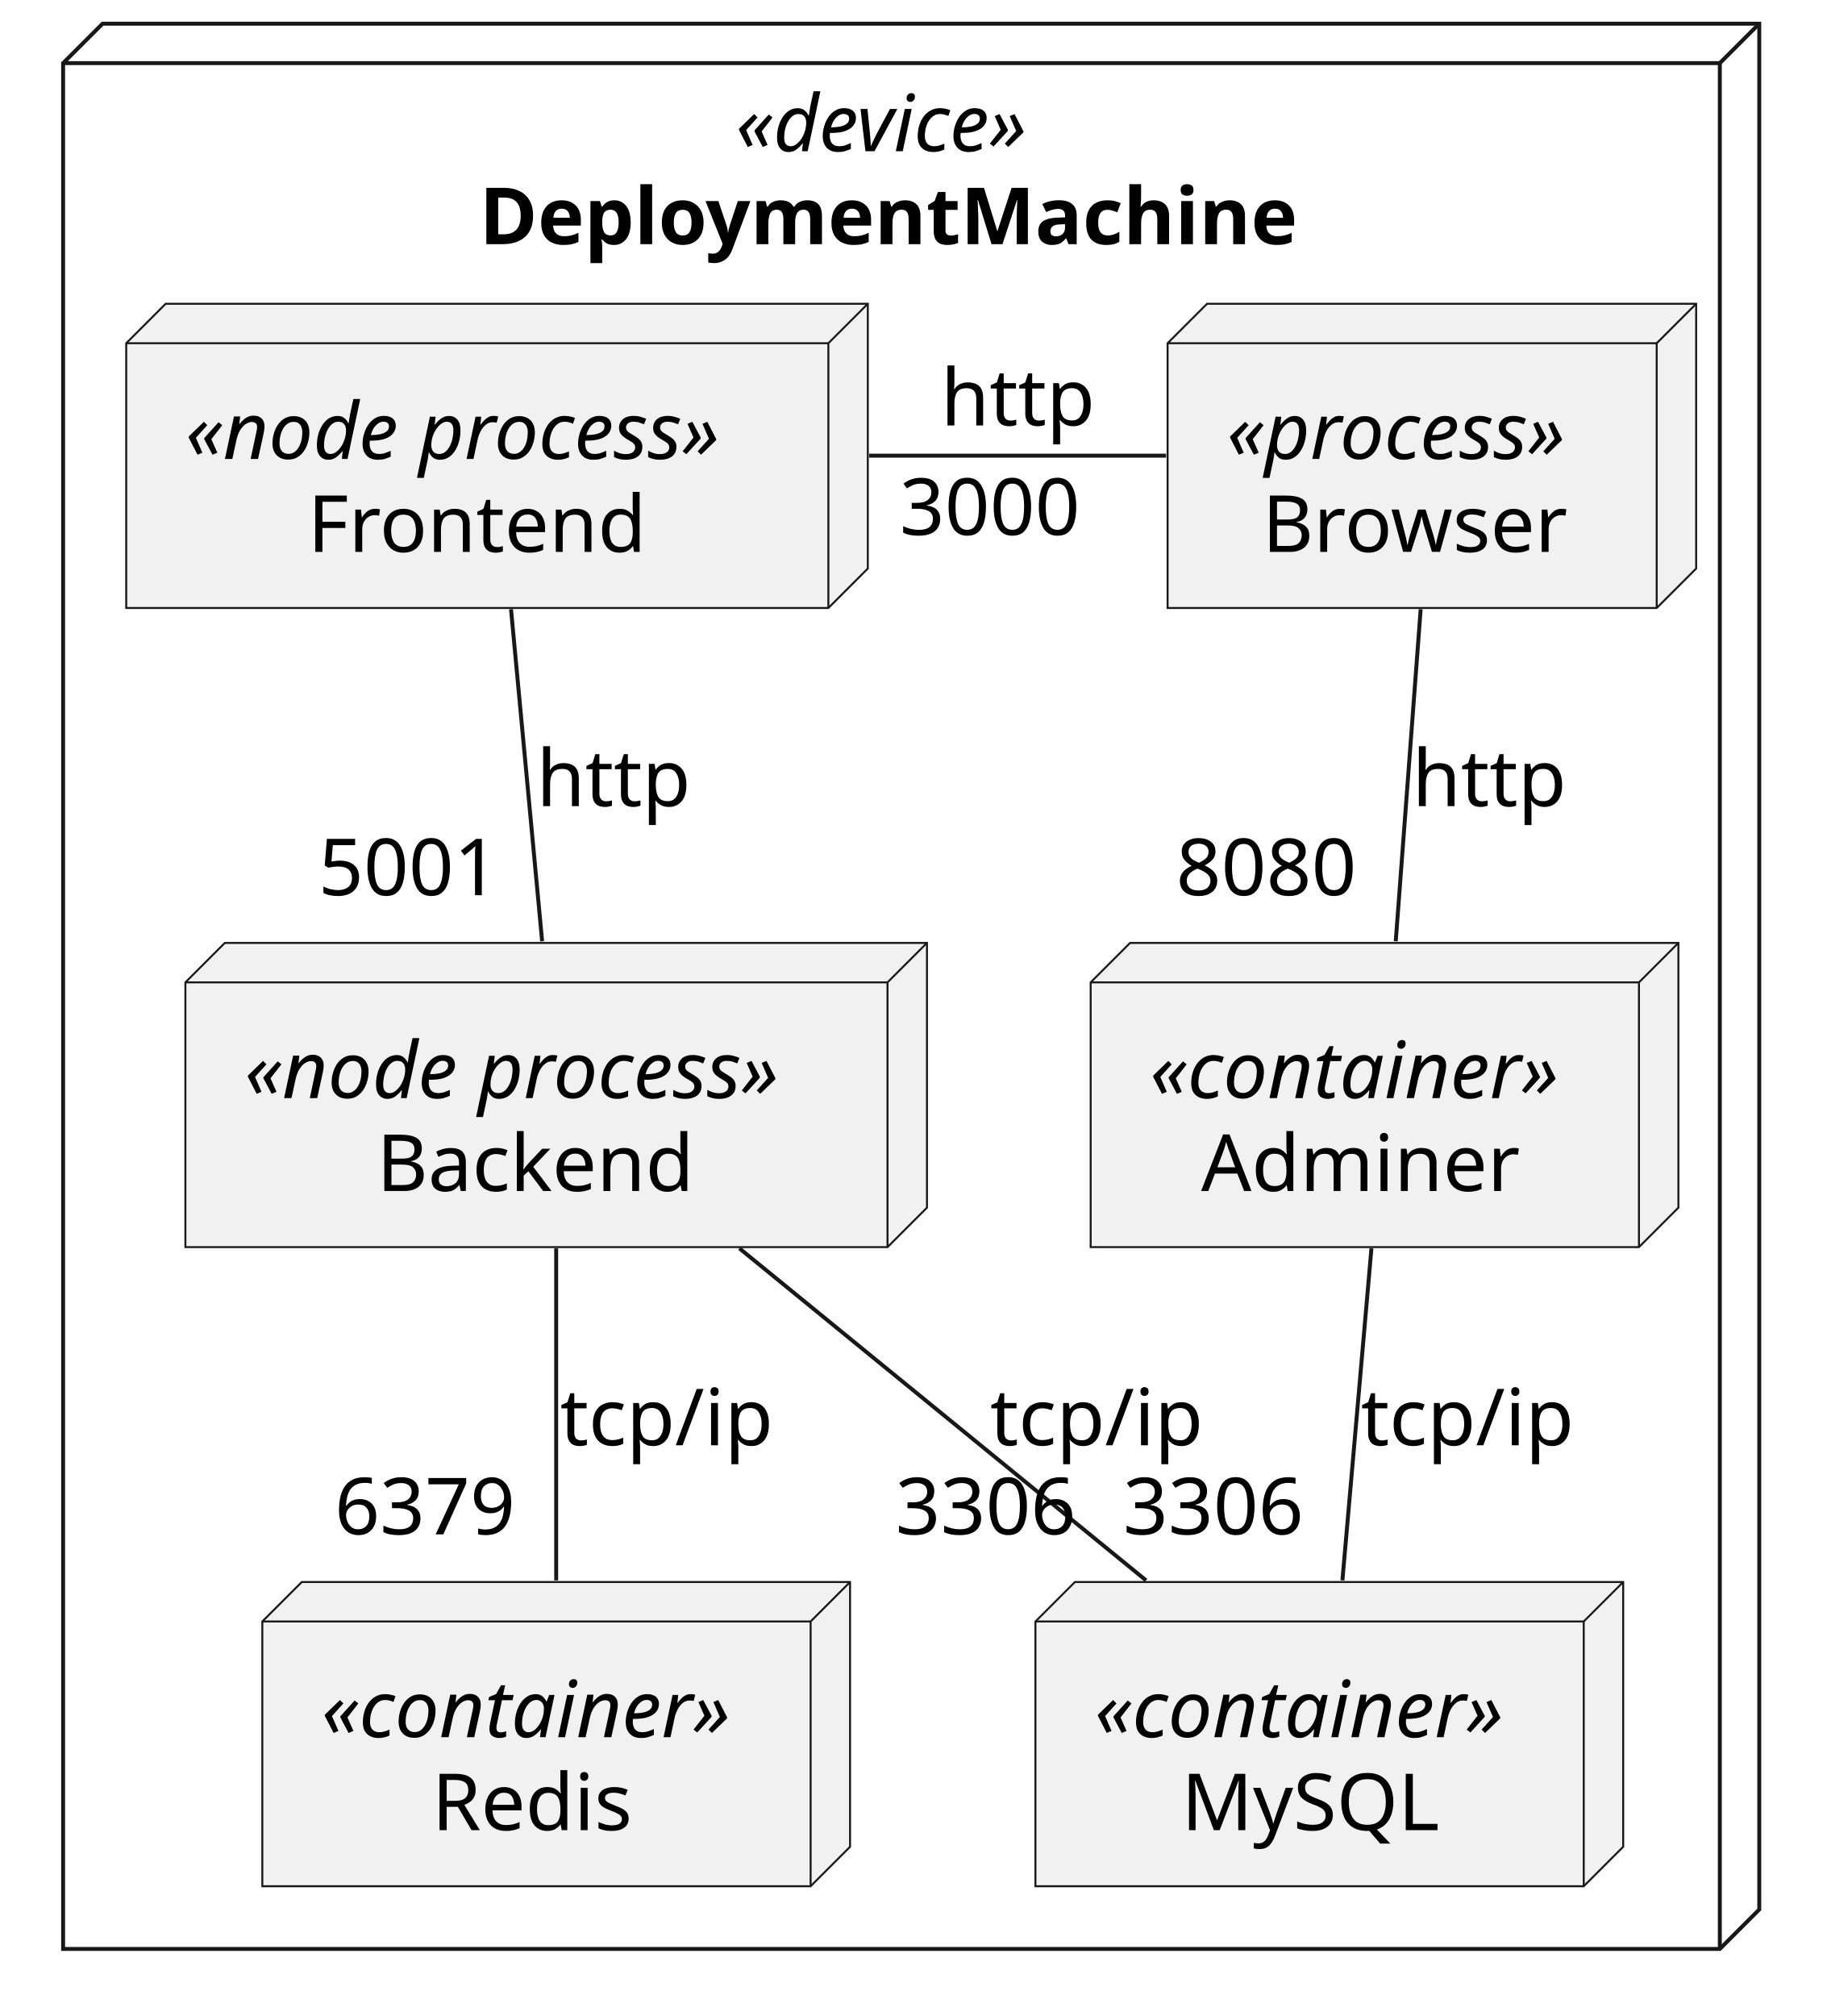
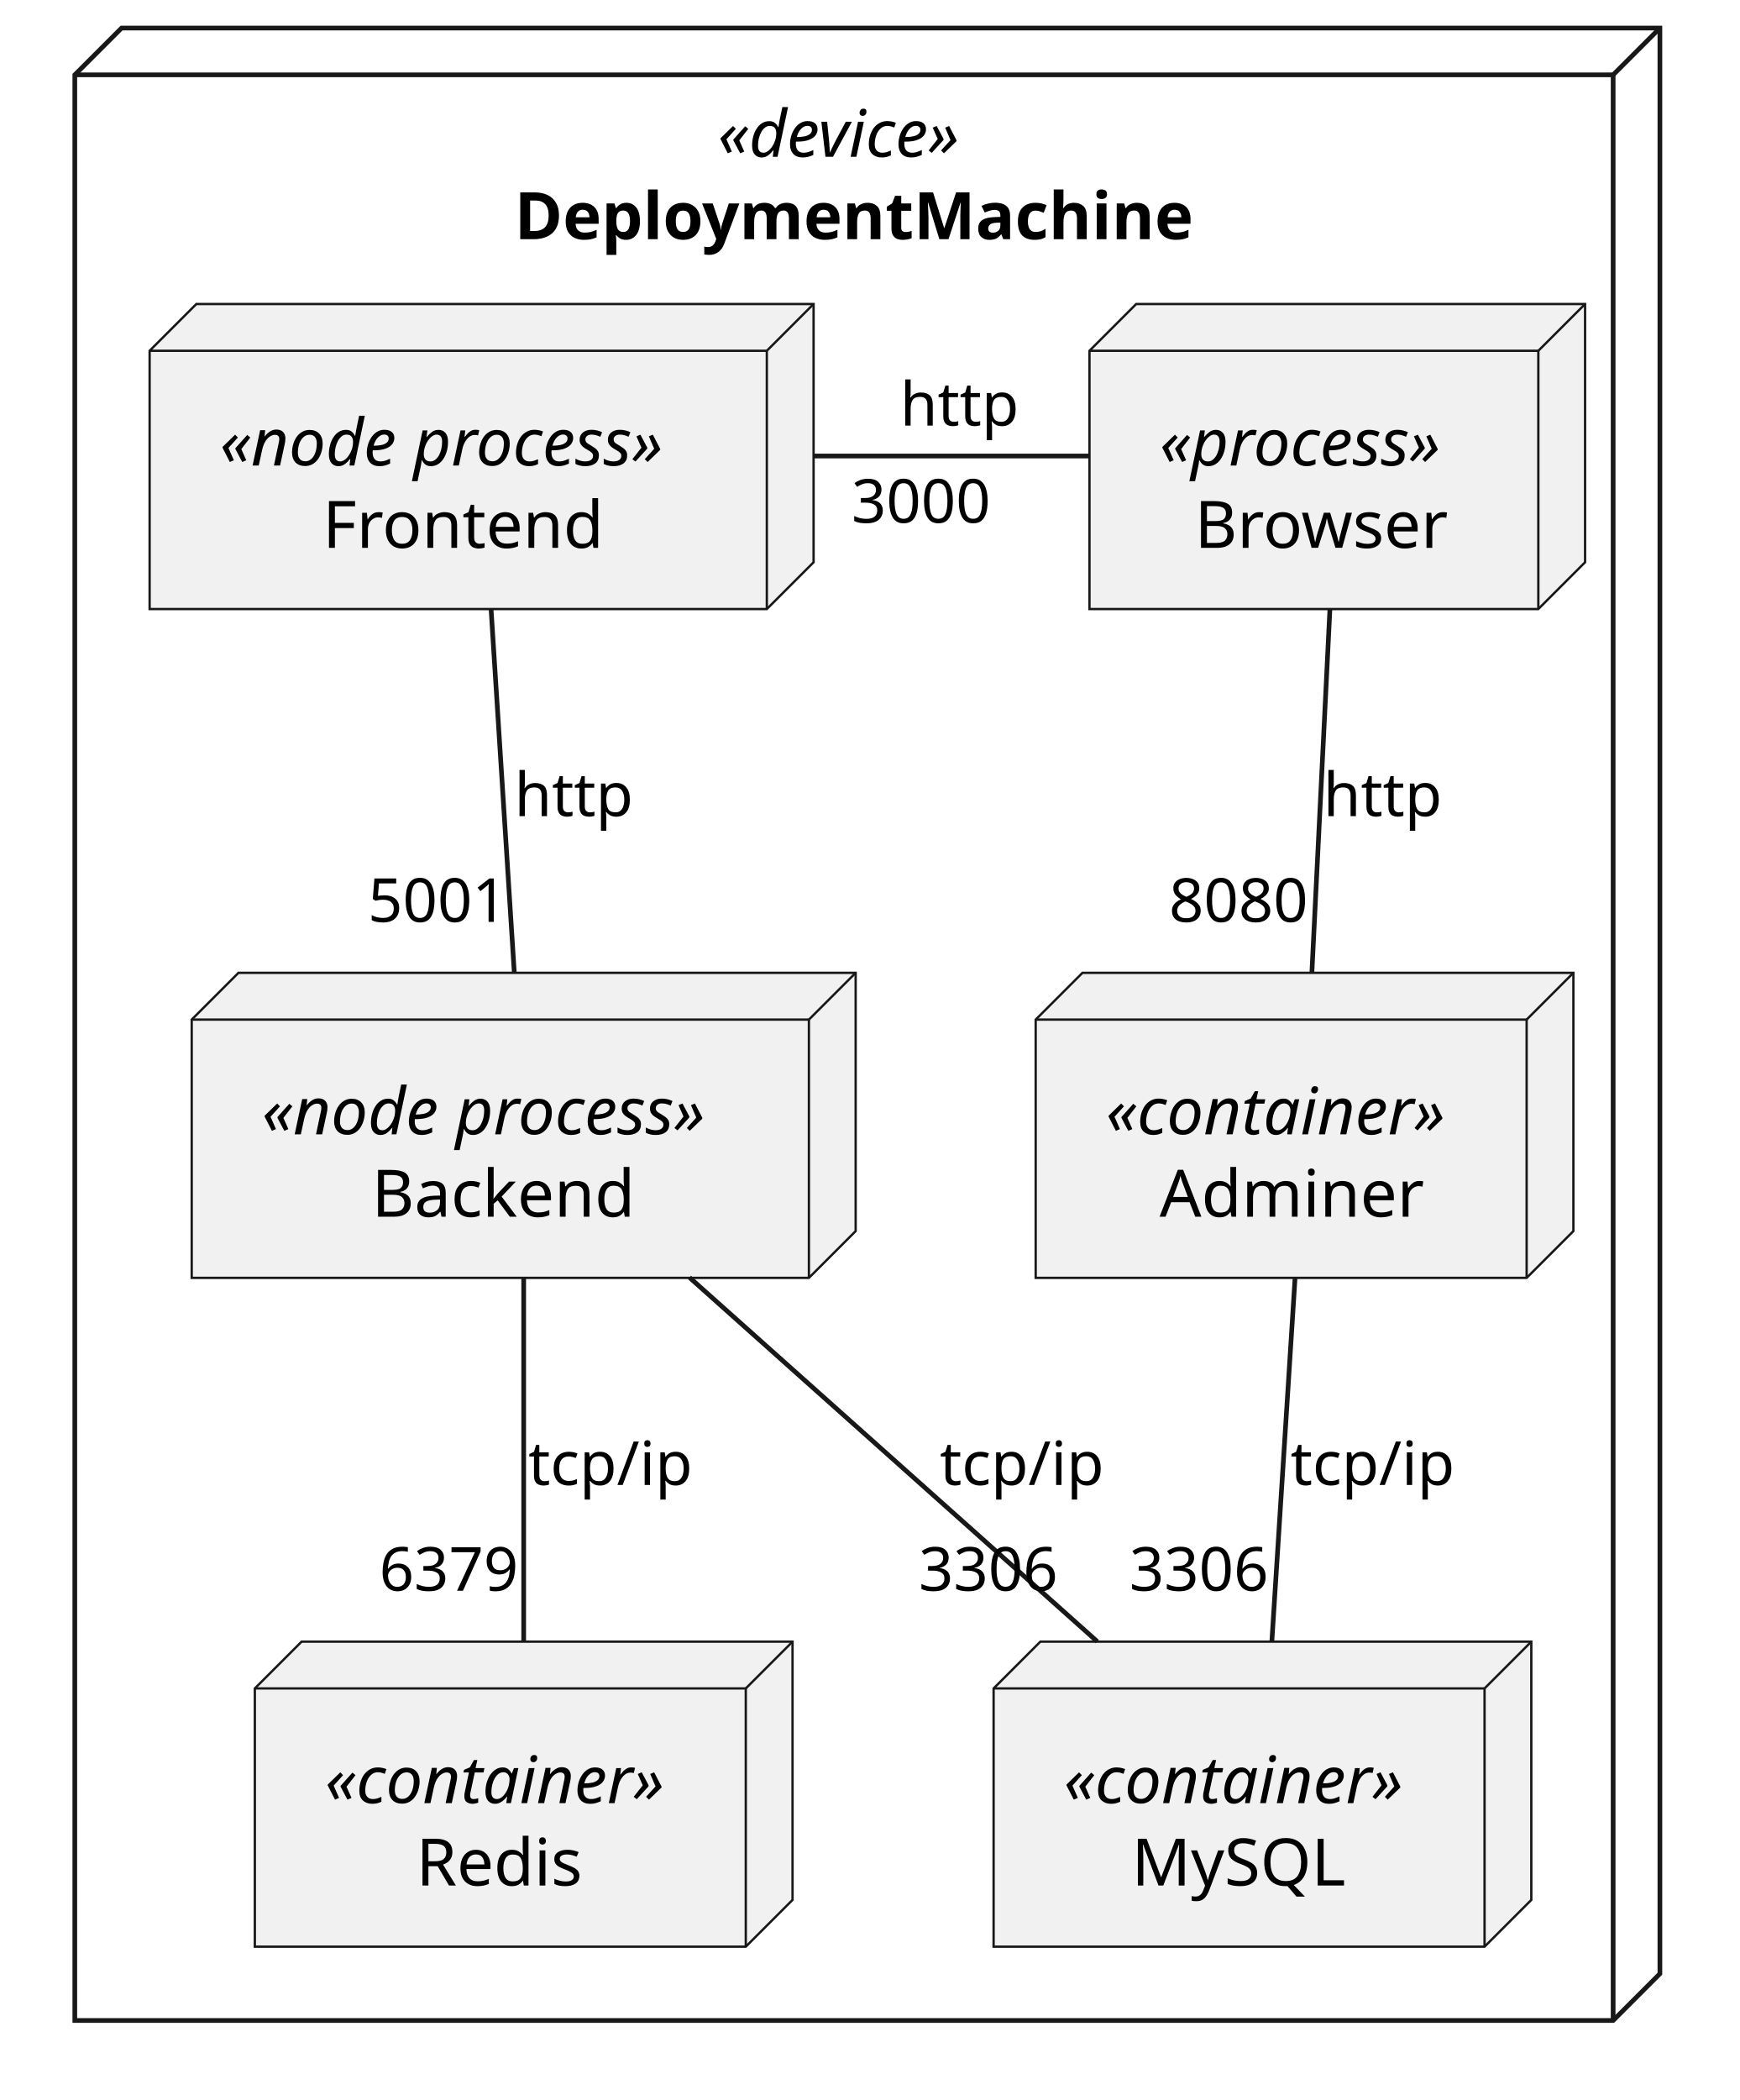
- <svg xmlns="http://www.w3.org/2000/svg" contentStyleType="text/css" height="511px" preserveAspectRatio="none" style="width:463px;height:511px;background:#FFFFFF;" version="1.1" viewBox="0 0 463 511" width="463px" zoomAndPan="magnify">
+ <svg xmlns="http://www.w3.org/2000/svg" contentStyleType="text/css" height="449px" preserveAspectRatio="none" style="width:372px;height:449px;background:#FFFFFF;" version="1.1" viewBox="0 0 372 449" width="372px" zoomAndPan="magnify">
  <defs />
  <g>
    <g id="cluster_DeploymentMachine">
-       <polygon fill="none" points="16,16,26,6,446,6,446,484,436,494,16,494,16,16" style="stroke:#181818;stroke-width:1.0;" />
-       <line style="stroke:#181818;stroke-width:1.0;" x1="436" x2="446" y1="16" y2="6" />
-       <line style="stroke:#181818;stroke-width:1.0;" x1="16" x2="436" y1="16" y2="16" />
-       <line style="stroke:#181818;stroke-width:1.0;" x1="436" x2="436" y1="16" y2="494" />
-       <text fill="#000000" font-family="sans-serif" font-size="20" font-style="italic" lengthAdjust="spacing" textLength="81" x="186.5" y="38.336">«device»</text>
-       <text fill="#000000" font-family="sans-serif" font-size="20" font-weight="bold" lengthAdjust="spacing" textLength="211" x="121.5" y="61.891">DeploymentMachine</text>
+       <polygon fill="none" points="16,16,26,6,355,6,355,422,345,432,16,432,16,16" style="stroke:#181818;stroke-width:1.0;" />
+       <line style="stroke:#181818;stroke-width:1.0;" x1="345" x2="355" y1="16" y2="6" />
+       <line style="stroke:#181818;stroke-width:1.0;" x1="16" x2="345" y1="16" y2="16" />
+       <line style="stroke:#181818;stroke-width:1.0;" x1="345" x2="345" y1="16" y2="432" />
+       <text fill="#000000" font-family="sans-serif" font-size="14" font-style="italic" lengthAdjust="spacing" textLength="56" x="153.5" y="33.533">«device»</text>
+       <text fill="#000000" font-family="sans-serif" font-size="14" font-weight="bold" lengthAdjust="spacing" textLength="143" x="110" y="51.143">DeploymentMachine</text>
    </g>
    <g id="elem_MySQL">
-       <polygon fill="#F1F1F1" points="262.5,411,272.5,401,411.5,401,411.5,468.109,401.5,478.109,262.5,478.109,262.5,411" style="stroke:#181818;stroke-width:0.5;" />
-       <line style="stroke:#181818;stroke-width:0.5;" x1="401.5" x2="411.5" y1="411" y2="401" />
-       <line style="stroke:#181818;stroke-width:0.5;" x1="262.5" x2="401.5" y1="411" y2="411" />
-       <line style="stroke:#181818;stroke-width:0.5;" x1="401.5" x2="401.5" y1="411" y2="478.109" />
-       <text fill="#000000" font-family="sans-serif" font-size="20" font-style="italic" lengthAdjust="spacing" textLength="109" x="277.5" y="440.336">«container»</text>
-       <text fill="#000000" font-family="sans-serif" font-size="20" lengthAdjust="spacing" textLength="65" x="299.5" y="463.891">MySQL</text>
+       <polygon fill="#F1F1F1" points="212.5,361,222.5,351,327.5,351,327.5,406.219,317.5,416.219,212.5,416.219,212.5,361" style="stroke:#181818;stroke-width:0.5;" />
+       <line style="stroke:#181818;stroke-width:0.5;" x1="317.5" x2="327.5" y1="361" y2="351" />
+       <line style="stroke:#181818;stroke-width:0.5;" x1="212.5" x2="317.5" y1="361" y2="361" />
+       <line style="stroke:#181818;stroke-width:0.5;" x1="317.5" x2="317.5" y1="361" y2="416.219" />
+       <text fill="#000000" font-family="sans-serif" font-size="14" font-style="italic" lengthAdjust="spacing" textLength="75" x="227.5" y="385.533">«container»</text>
+       <text fill="#000000" font-family="sans-serif" font-size="14" lengthAdjust="spacing" textLength="46" x="242" y="403.143">MySQL</text>
    </g>
    <g id="elem_Adminer">
-       <polygon fill="#F1F1F1" points="276.5,249,286.5,239,425.5,239,425.5,306.109,415.5,316.109,276.5,316.109,276.5,249" style="stroke:#181818;stroke-width:0.5;" />
-       <line style="stroke:#181818;stroke-width:0.5;" x1="415.5" x2="425.5" y1="249" y2="239" />
-       <line style="stroke:#181818;stroke-width:0.5;" x1="276.5" x2="415.5" y1="249" y2="249" />
-       <line style="stroke:#181818;stroke-width:0.5;" x1="415.5" x2="415.5" y1="249" y2="316.109" />
-       <text fill="#000000" font-family="sans-serif" font-size="20" font-style="italic" lengthAdjust="spacing" textLength="109" x="291.5" y="278.336">«container»</text>
-       <text fill="#000000" font-family="sans-serif" font-size="20" lengthAdjust="spacing" textLength="83" x="304.5" y="301.891">Adminer</text>
+       <polygon fill="#F1F1F1" points="221.5,218,231.5,208,336.5,208,336.5,263.219,326.5,273.219,221.5,273.219,221.5,218" style="stroke:#181818;stroke-width:0.5;" />
+       <line style="stroke:#181818;stroke-width:0.5;" x1="326.5" x2="336.5" y1="218" y2="208" />
+       <line style="stroke:#181818;stroke-width:0.5;" x1="221.5" x2="326.5" y1="218" y2="218" />
+       <line style="stroke:#181818;stroke-width:0.5;" x1="326.5" x2="326.5" y1="218" y2="273.219" />
+       <text fill="#000000" font-family="sans-serif" font-size="14" font-style="italic" lengthAdjust="spacing" textLength="75" x="236.5" y="242.533">«container»</text>
+       <text fill="#000000" font-family="sans-serif" font-size="14" lengthAdjust="spacing" textLength="52" x="248" y="260.143">Adminer</text>
    </g>
    <g id="elem_Redis">
-       <polygon fill="#F1F1F1" points="66.5,411,76.5,401,215.5,401,215.5,468.109,205.5,478.109,66.5,478.109,66.5,411" style="stroke:#181818;stroke-width:0.5;" />
-       <line style="stroke:#181818;stroke-width:0.5;" x1="205.5" x2="215.5" y1="411" y2="401" />
-       <line style="stroke:#181818;stroke-width:0.5;" x1="66.5" x2="205.5" y1="411" y2="411" />
-       <line style="stroke:#181818;stroke-width:0.5;" x1="205.5" x2="205.5" y1="411" y2="478.109" />
-       <text fill="#000000" font-family="sans-serif" font-size="20" font-style="italic" lengthAdjust="spacing" textLength="109" x="81.5" y="440.336">«container»</text>
-       <text fill="#000000" font-family="sans-serif" font-size="20" lengthAdjust="spacing" textLength="53" x="109.5" y="463.891">Redis</text>
+       <polygon fill="#F1F1F1" points="54.5,361,64.5,351,169.5,351,169.5,406.219,159.5,416.219,54.5,416.219,54.5,361" style="stroke:#181818;stroke-width:0.5;" />
+       <line style="stroke:#181818;stroke-width:0.5;" x1="159.5" x2="169.5" y1="361" y2="351" />
+       <line style="stroke:#181818;stroke-width:0.5;" x1="54.5" x2="159.5" y1="361" y2="361" />
+       <line style="stroke:#181818;stroke-width:0.5;" x1="159.5" x2="159.5" y1="361" y2="416.219" />
+       <text fill="#000000" font-family="sans-serif" font-size="14" font-style="italic" lengthAdjust="spacing" textLength="75" x="69.5" y="385.533">«container»</text>
+       <text fill="#000000" font-family="sans-serif" font-size="14" lengthAdjust="spacing" textLength="36" x="89" y="403.143">Redis</text>
    </g>
    <g id="elem_Backend">
-       <polygon fill="#F1F1F1" points="47,249,57,239,235,239,235,306.109,225,316.109,47,316.109,47,249" style="stroke:#181818;stroke-width:0.5;" />
-       <line style="stroke:#181818;stroke-width:0.5;" x1="225" x2="235" y1="249" y2="239" />
-       <line style="stroke:#181818;stroke-width:0.5;" x1="47" x2="225" y1="249" y2="249" />
-       <line style="stroke:#181818;stroke-width:0.5;" x1="225" x2="225" y1="249" y2="316.109" />
-       <text fill="#000000" font-family="sans-serif" font-size="20" font-style="italic" lengthAdjust="spacing" textLength="148" x="62" y="278.336">«node process»</text>
-       <text fill="#000000" font-family="sans-serif" font-size="20" lengthAdjust="spacing" textLength="81" x="95.5" y="301.891">Backend</text>
+       <polygon fill="#F1F1F1" points="41,218,51,208,183,208,183,263.219,173,273.219,41,273.219,41,218" style="stroke:#181818;stroke-width:0.5;" />
+       <line style="stroke:#181818;stroke-width:0.5;" x1="173" x2="183" y1="218" y2="208" />
+       <line style="stroke:#181818;stroke-width:0.5;" x1="41" x2="173" y1="218" y2="218" />
+       <line style="stroke:#181818;stroke-width:0.5;" x1="173" x2="173" y1="218" y2="273.219" />
+       <text fill="#000000" font-family="sans-serif" font-size="14" font-style="italic" lengthAdjust="spacing" textLength="102" x="56" y="242.533">«node process»</text>
+       <text fill="#000000" font-family="sans-serif" font-size="14" lengthAdjust="spacing" textLength="55" x="79.5" y="260.143">Backend</text>
    </g>
    <g id="elem_Frontend">
-       <polygon fill="#F1F1F1" points="32,87,42,77,220,77,220,144.109,210,154.109,32,154.109,32,87" style="stroke:#181818;stroke-width:0.5;" />
-       <line style="stroke:#181818;stroke-width:0.5;" x1="210" x2="220" y1="87" y2="77" />
-       <line style="stroke:#181818;stroke-width:0.5;" x1="32" x2="210" y1="87" y2="87" />
-       <line style="stroke:#181818;stroke-width:0.5;" x1="210" x2="210" y1="87" y2="154.109" />
-       <text fill="#000000" font-family="sans-serif" font-size="20" font-style="italic" lengthAdjust="spacing" textLength="148" x="47" y="116.336">«node process»</text>
-       <text fill="#000000" font-family="sans-serif" font-size="20" lengthAdjust="spacing" textLength="86" x="78" y="139.891">Frontend</text>
+       <polygon fill="#F1F1F1" points="32,75,42,65,174,65,174,120.219,164,130.219,32,130.219,32,75" style="stroke:#181818;stroke-width:0.5;" />
+       <line style="stroke:#181818;stroke-width:0.5;" x1="164" x2="174" y1="75" y2="65" />
+       <line style="stroke:#181818;stroke-width:0.5;" x1="32" x2="164" y1="75" y2="75" />
+       <line style="stroke:#181818;stroke-width:0.5;" x1="164" x2="164" y1="75" y2="130.219" />
+       <text fill="#000000" font-family="sans-serif" font-size="14" font-style="italic" lengthAdjust="spacing" textLength="102" x="47" y="99.533">«node process»</text>
+       <text fill="#000000" font-family="sans-serif" font-size="14" lengthAdjust="spacing" textLength="58" x="69" y="117.143">Frontend</text>
    </g>
    <g id="elem_Browser">
-       <polygon fill="#F1F1F1" points="296,87,306,77,430,77,430,144.109,420,154.109,296,154.109,296,87" style="stroke:#181818;stroke-width:0.5;" />
-       <line style="stroke:#181818;stroke-width:0.5;" x1="420" x2="430" y1="87" y2="77" />
-       <line style="stroke:#181818;stroke-width:0.5;" x1="296" x2="420" y1="87" y2="87" />
-       <line style="stroke:#181818;stroke-width:0.5;" x1="420" x2="420" y1="87" y2="154.109" />
-       <text fill="#000000" font-family="sans-serif" font-size="20" font-style="italic" lengthAdjust="spacing" textLength="94" x="311" y="116.336">«process»</text>
-       <text fill="#000000" font-family="sans-serif" font-size="20" lengthAdjust="spacing" textLength="76" x="320" y="139.891">Browser</text>
+       <polygon fill="#F1F1F1" points="233,75,243,65,339,65,339,120.219,329,130.219,233,130.219,233,75" style="stroke:#181818;stroke-width:0.5;" />
+       <line style="stroke:#181818;stroke-width:0.5;" x1="329" x2="339" y1="75" y2="65" />
+       <line style="stroke:#181818;stroke-width:0.5;" x1="233" x2="329" y1="75" y2="75" />
+       <line style="stroke:#181818;stroke-width:0.5;" x1="329" x2="329" y1="75" y2="130.219" />
+       <text fill="#000000" font-family="sans-serif" font-size="14" font-style="italic" lengthAdjust="spacing" textLength="66" x="248" y="99.533">«process»</text>
+       <text fill="#000000" font-family="sans-serif" font-size="14" lengthAdjust="spacing" textLength="51" x="255.5" y="117.143">Browser</text>
    </g>
    <g id="link_Frontend_Backend">
-       <path d="M129.55,154.42 C131.94,179.83 135.06,213.16 137.44,238.58 " fill="none" id="Frontend-Backend" style="stroke:#181818;stroke-width:1.0;" />
-       <text fill="#000000" font-family="sans-serif" font-size="20" lengthAdjust="spacing" textLength="39" x="136" y="204.336">http</text>
-       <text fill="#000000" font-family="sans-serif" font-size="20" lengthAdjust="spacing" textLength="52" x="80.729" y="226.916">5001</text>
+       <path d="M105.02,130.14 C106.5,153.36 108.51,184.77 109.99,207.96 " fill="none" id="Frontend-Backend" style="stroke:#181818;stroke-width:1.0;" />
+       <text fill="#000000" font-family="sans-serif" font-size="13" lengthAdjust="spacing" textLength="22" x="110" y="174.495">http</text>
+       <text fill="#000000" font-family="sans-serif" font-size="13" lengthAdjust="spacing" textLength="28" x="78.688" y="197.107">5001</text>
    </g>
    <g id="link_Backend_MySQL">
-       <path d="M187.45,316.42 C218.58,341.83 259.41,375.16 290.54,400.58 " fill="none" id="Backend-MySQL" style="stroke:#181818;stroke-width:1.0;" />
-       <text fill="#000000" font-family="sans-serif" font-size="20" lengthAdjust="spacing" textLength="59" x="251" y="366.336">tcp/ip</text>
-       <text fill="#000000" font-family="sans-serif" font-size="20" lengthAdjust="spacing" textLength="52" x="226.992" y="388.916">3306</text>
+       <path d="M147.46,273.14 C173.48,296.36 208.67,327.77 234.66,350.96 " fill="none" id="Backend-MySQL" style="stroke:#181818;stroke-width:1.0;" />
+       <text fill="#000000" font-family="sans-serif" font-size="13" lengthAdjust="spacing" textLength="32" x="201" y="317.495">tcp/ip</text>
+       <text fill="#000000" font-family="sans-serif" font-size="13" lengthAdjust="spacing" textLength="28" x="196.484" y="340.107">3306</text>
    </g>
    <g id="link_Backend_Redis">
-       <path d="M141,316.42 C141,341.83 141,375.16 141,400.58 " fill="none" id="Backend-Redis" style="stroke:#181818;stroke-width:1.0;" />
-       <text fill="#000000" font-family="sans-serif" font-size="20" lengthAdjust="spacing" textLength="59" x="142" y="366.336">tcp/ip</text>
-       <text fill="#000000" font-family="sans-serif" font-size="20" lengthAdjust="spacing" textLength="52" x="84.856" y="388.916">6379</text>
+       <path d="M112,273.14 C112,296.36 112,327.77 112,350.96 " fill="none" id="Backend-Redis" style="stroke:#181818;stroke-width:1.0;" />
+       <text fill="#000000" font-family="sans-serif" font-size="13" lengthAdjust="spacing" textLength="32" x="113" y="317.495">tcp/ip</text>
+       <text fill="#000000" font-family="sans-serif" font-size="13" lengthAdjust="spacing" textLength="28" x="81.112" y="340.107">6379</text>
    </g>
    <g id="link_Adminer_MySQL">
-       <path d="M347.68,316.42 C345.46,341.83 342.54,375.16 340.32,400.58 " fill="none" id="Adminer-MySQL" style="stroke:#181818;stroke-width:1.0;" />
-       <text fill="#000000" font-family="sans-serif" font-size="20" lengthAdjust="spacing" textLength="59" x="345" y="366.336">tcp/ip</text>
-       <text fill="#000000" font-family="sans-serif" font-size="20" lengthAdjust="spacing" textLength="52" x="284.705" y="388.916">3306</text>
+       <path d="M276.98,273.14 C275.5,296.36 273.49,327.77 272.01,350.96 " fill="none" id="Adminer-MySQL" style="stroke:#181818;stroke-width:1.0;" />
+       <text fill="#000000" font-family="sans-serif" font-size="13" lengthAdjust="spacing" textLength="32" x="276" y="317.495">tcp/ip</text>
+       <text fill="#000000" font-family="sans-serif" font-size="13" lengthAdjust="spacing" textLength="28" x="241.537" y="340.107">3306</text>
    </g>
    <g id="link_Frontend_Browser">
-       <path d="M220.35,115.5 C245.52,115.5 272.21,115.5 295.61,115.5 " fill="none" id="Frontend-Browser" style="stroke:#181818;stroke-width:1.0;" />
-       <text fill="#000000" font-family="sans-serif" font-size="20" lengthAdjust="spacing" textLength="39" x="238.5" y="107.836">http</text>
-       <text fill="#000000" font-family="sans-serif" font-size="20" lengthAdjust="spacing" textLength="52" x="228.06" y="135.587">3000</text>
+       <path d="M174.01,97.5 C193.61,97.5 214.52,97.5 232.9,97.5 " fill="none" id="Frontend-Browser" style="stroke:#181818;stroke-width:1.0;" />
+       <text fill="#000000" font-family="sans-serif" font-size="13" lengthAdjust="spacing" textLength="22" x="192.5" y="90.995">http</text>
+       <text fill="#000000" font-family="sans-serif" font-size="13" lengthAdjust="spacing" textLength="28" x="182.113" y="111.764">3000</text>
    </g>
    <g id="link_Browser_Adminer">
-       <path d="M360.16,154.42 C358.25,179.83 355.75,213.16 353.84,238.58 " fill="none" id="Browser-Adminer" style="stroke:#181818;stroke-width:1.0;" />
-       <text fill="#000000" font-family="sans-serif" font-size="20" lengthAdjust="spacing" textLength="39" x="358" y="204.336">http</text>
-       <text fill="#000000" font-family="sans-serif" font-size="20" lengthAdjust="spacing" textLength="52" x="298.149" y="226.916">8080</text>
+       <path d="M284.43,130.14 C283.28,153.36 281.72,184.77 280.57,207.96 " fill="none" id="Browser-Adminer" style="stroke:#181818;stroke-width:1.0;" />
+       <text fill="#000000" font-family="sans-serif" font-size="13" lengthAdjust="spacing" textLength="22" x="283" y="174.495">http</text>
+       <text fill="#000000" font-family="sans-serif" font-size="13" lengthAdjust="spacing" textLength="28" x="250.006" y="197.107">8080</text>
    </g>
  </g>
</svg>
